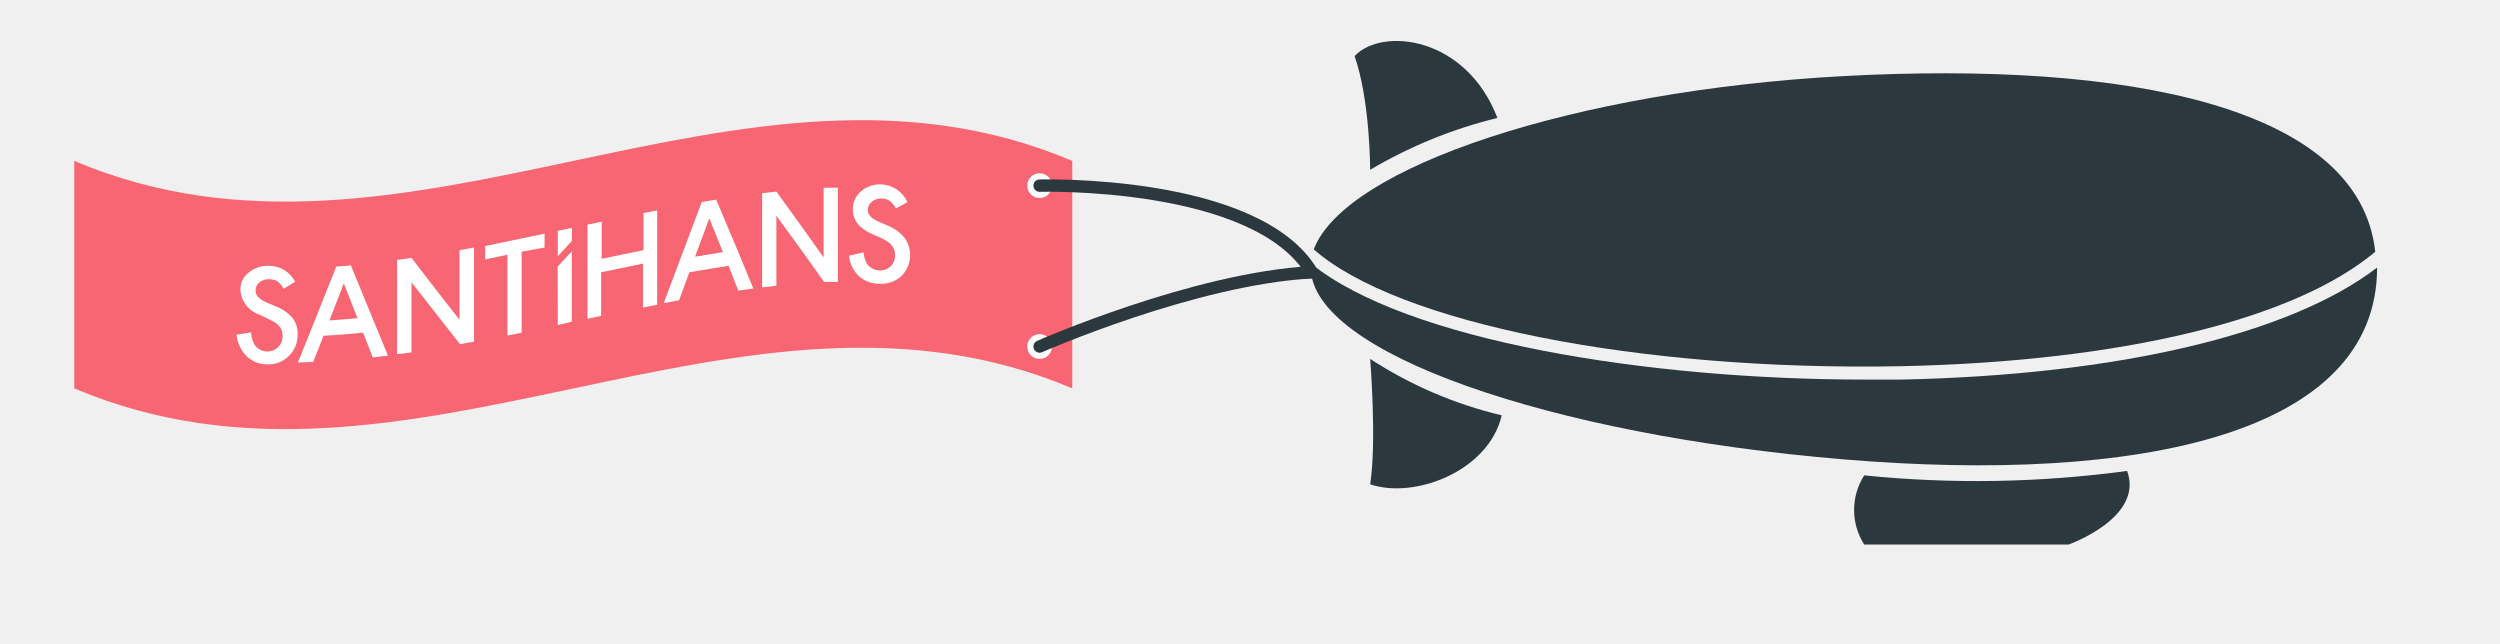
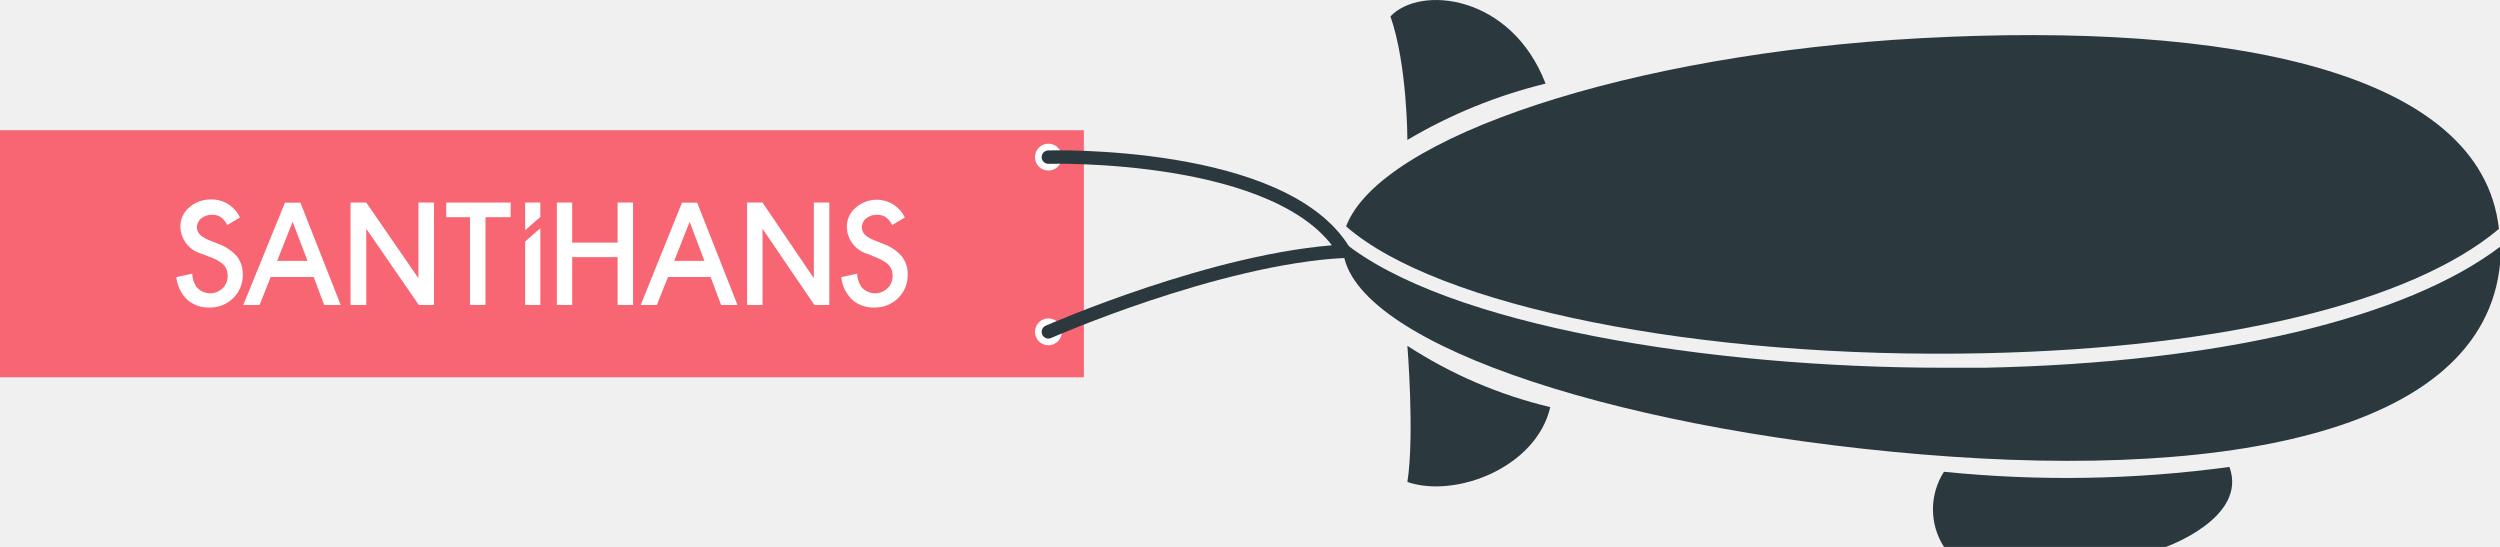
- <svg xmlns="http://www.w3.org/2000/svg" viewBox="0 0 202 52">
+ <svg xmlns="http://www.w3.org/2000/svg" viewBox="0 0 186 40.69">
  <defs>
-     <style>.cls-1{fill:#f96673;}.cls-2{fill:#fff;}.cls-3{fill:none;stroke:#2b393f;stroke-linecap:round;stroke-miterlimit:10;}.cls-4{fill:#2b393f;}</style>
+     <style>
+       .cls-1 {
+         fill: #2b393f;
+       }
+       .cls-2 {
+         fill: #f96673;
+       }
+       .cls-3 {
+         fill: #fff;
+       }
+       .cls-4 {
+         fill: none;
+         stroke: #2b393f;
+         stroke-linecap: round;
+         stroke-miterlimit: 10;
+       }
+     </style>
  </defs>
  <g id="desk">
-     <path class="cls-1" d="M86.64,31.38C59.76,20,32.88,42.78,6,31.38V13C32.88,24.4,59.76,1.6,86.64,13Z" />
-     <path class="cls-2" d="M25.31,29.24l.83-2.11q1.6-.08,3.2-.25l.78,2,1.23-.14q-1.5-3.62-3-7.29l-1.18.09q-1.55,3.91-3.1,7.75Zm2.47-6.34,1.11,2.81q-1.14.11-2.27.18Z" />
-     <path class="cls-2" d="M54.87,24.26,55.7,22q1.59-.28,3.17-.52l.78,2,1.22-.17q-1.48-3.61-3-7.18l-1.17.19q-1.54,4.07-3.07,8.17Zm2.44-6.62,1.1,2.73-2.25.37Z" />
-     <path class="cls-2" d="M33.25,28.48V22.81q2,2.55,3.92,5l1.13-.21V20l-1.17.21v5.63q-1.94-2.47-3.88-5L32.08,21q0,3.81,0,7.61Z" />
-     <path class="cls-2" d="M62.73,23.09V17.43q1.93,2.63,3.86,5.35l1.11,0q0-3.81,0-7.61l-1.15,0q0,2.81,0,5.63-1.91-2.71-3.82-5.32l-1.15.13v7.61Z" />
-     <path class="cls-2" d="M41,20.58v6.53l1.15-.23V20.34L44,20V18.88c-1.6.34-3.2.66-4.8,1v1.08Z" />
-     <path class="cls-2" d="M48.57,25.52V22l3.38-.7v3.55l1.15-.23V17L52,17.21v3l-3.38.7v-3l-1.15.24v7.61Z" />
-     <path class="cls-2" d="M73.32,16.34l-.94.5a1.74,1.74,0,0,0-.5-.62,1.17,1.17,0,0,0-.64-.18,1.14,1.14,0,0,0-.8.26.84.84,0,0,0-.32.67c0,.38.28.68.84.92l.77.34a3.42,3.42,0,0,1,1.37,1,2.4,2.4,0,0,1-.27,3.08,2.42,2.42,0,0,1-1.77.62,2.48,2.48,0,0,1-1.66-.61,2.71,2.71,0,0,1-.8-1.66l1.18-.27a2,2,0,0,0,.28.94,1.25,1.25,0,0,0,1,.52,1.18,1.18,0,0,0,1.26-1.24,1.34,1.34,0,0,0-.06-.42,1.11,1.11,0,0,0-.19-.35,1.59,1.59,0,0,0-.34-.31,3.28,3.28,0,0,0-.5-.28l-.74-.33c-1.05-.46-1.58-1.1-1.58-2a1.86,1.86,0,0,1,.66-1.46,2.29,2.29,0,0,1,1.65-.56A2.4,2.4,0,0,1,73.32,16.34Z" />
-     <path class="cls-2" d="M45.07,26.26,46.2,26V20.31l-1.14,1.23Q45.07,23.9,45.07,26.26Z" />
-     <path class="cls-2" d="M45.07,18.65q0,1,0,2.05l1.14-1.23V18.41Z" />
-     <path class="cls-2" d="M23.85,22.77l-.94.56a1.64,1.64,0,0,0-.5-.6,1.22,1.22,0,0,0-.64-.17,1.17,1.17,0,0,0-.8.25.81.81,0,0,0-.32.67c0,.38.28.69.84.94l.77.33a3.39,3.39,0,0,1,1.37.93A2.06,2.06,0,0,1,24.05,27a2.38,2.38,0,0,1-.71,1.76,2.33,2.33,0,0,1-1.77.68,2.39,2.39,0,0,1-1.66-.67,2.93,2.93,0,0,1-.8-1.73l1.18-.18a2.09,2.09,0,0,0,.28,1,1.25,1.25,0,0,0,1,.54,1.18,1.18,0,0,0,.9-.35,1.25,1.25,0,0,0,.36-.92,1.32,1.32,0,0,0-.06-.41,1,1,0,0,0-.19-.35,1.58,1.58,0,0,0-.34-.3,3.64,3.64,0,0,0-.5-.27L21,25.44a2.28,2.28,0,0,1-1.58-2A1.74,1.74,0,0,1,20.12,22a2.39,2.39,0,0,1,1.65-.52A2.37,2.37,0,0,1,23.85,22.77Z" />
-     <circle class="cls-2" cx="84" cy="15" r="1" />
-     <circle class="cls-2" cx="84" cy="28" r="1" />
-     <path class="cls-3" d="M84,15s17.5-.5,22,7c-9.5.5-22,6-22,6" />
-     <path class="cls-4" d="M110.71,13.72s0-5.59-1.26-9.19c2.21-2.35,9-1.62,11.54,5A37.73,37.73,0,0,0,110.71,13.72Z" />
-     <path class="cls-4" d="M110.71,29s.54,6.67,0,10.13c3.6,1.23,9.59-1.08,10.63-5.57A33.87,33.87,0,0,1,110.71,29Z" />
-     <path class="cls-4" d="M167.14,44H150.63a5.18,5.18,0,0,1,0-5.59,90.19,90.19,0,0,0,21.24-.36C173.26,41.84,167.14,44,167.14,44Z" />
-     <path class="cls-4" d="M153.62,29.59c17.87-.38,31.82-3.79,38.3-9.25-1.29-11.76-20.08-15.43-43-14.19-21.6,1.17-40.23,7.32-42.77,14C112.92,26.1,132.39,30,153.62,29.59Z" />
-     <path class="cls-4" d="M153.64,30.67q-1.51,0-3,0c-17.45,0-37-3.12-44.73-9.39,0,.11,0,.23,0,.34,0,6.85,19.29,13.52,43.08,15.5s43.07-2,43.08-15.5C185.06,27,171.18,30.3,153.64,30.67Z" />
+     <g id="zeppelin">
+       <path class="cls-1" d="M104.71,10.41s0-5.59-1.26-9.19c2.21-2.35,9-1.62,11.54,5A37.73,37.73,0,0,0,104.71,10.41Z" />
+       <path class="cls-1" d="M104.71,25.73s.54,6.67,0,10.13c3.6,1.23,9.59-1.08,10.63-5.57A33.87,33.87,0,0,1,104.71,25.73Z" />
+       <path class="cls-1" d="M161.14,40.69H144.63a5.18,5.18,0,0,1,0-5.59,90.19,90.19,0,0,0,21.24-.36C167.26,38.53,161.14,40.69,161.14,40.69Z" />
+       <path class="cls-1" d="M147.62,26.28c17.87-.38,31.82-3.79,38.3-9.25-1.29-11.76-20.08-15.43-43-14.19-21.6,1.17-40.23,7.32-42.77,14C106.92,22.79,126.39,26.74,147.62,26.28Z" />
+       <path class="cls-1" d="M147.64,27.36q-1.51,0-3,0c-17.45,0-37-3.12-44.73-9.39,0,.11,0,.23,0,.34,0,6.85,19.29,13.52,43.08,15.5s43.07-2,43.08-15.5C179.06,23.67,165.18,27,147.64,27.36Z" />
+     </g>
+     <g id="flag">
+       <g id="flag-2" data-name="flag">
+         <rect class="cls-2" y="9.69" width="80.64" height="18.38" />
+         <path class="cls-3" d="M19.31,22.69l.83-2.08h3.2l.78,2.08h1.23l-3-7.61H21.2l-3.1,7.61Zm2.46-6.19,1.11,2.91H20.62Z" />
+         <path class="cls-3" d="M48.87,22.69l.83-2.08h3.17l.78,2.08h1.22l-3-7.61H50.74l-3.07,7.61Zm2.44-6.19,1.1,2.91H50.16Z" />
+         <polygon class="cls-3" points="27.25 22.69 27.25 17.02 31.16 22.69 32.29 22.69 32.29 15.07 31.13 15.07 31.13 20.7 27.25 15.07 26.08 15.07 26.08 22.69 27.25 22.69" />
+         <polygon class="cls-3" points="56.73 22.69 56.73 17.02 60.59 22.69 61.7 22.69 61.7 15.07 60.55 15.07 60.55 20.7 56.73 15.07 55.58 15.07 55.58 22.69 56.73 22.69" />
+         <polygon class="cls-3" points="34.97 16.16 34.97 22.69 36.12 22.69 36.12 16.16 37.99 16.16 37.99 15.07 33.2 15.07 33.2 16.16 34.97 16.16" />
+         <polygon class="cls-3" points="42.57 22.69 42.57 19.13 45.95 19.13 45.95 22.69 47.1 22.69 47.1 15.07 45.95 15.07 45.95 18.05 42.57 18.05 42.57 15.07 41.43 15.07 41.43 22.69 42.57 22.69" />
+         <path class="cls-3" d="M67.32,16.18l-.94.56a1.62,1.62,0,0,0-.5-.6,1.18,1.18,0,0,0-.64-.16,1.19,1.19,0,0,0-.8.27.85.85,0,0,0-.32.68q0,.56.84.91l.77.31a3.28,3.28,0,0,1,1.37.93,2.09,2.09,0,0,1,.43,1.34,2.35,2.35,0,0,1-.71,1.76,2.43,2.43,0,0,1-1.77.7,2.37,2.37,0,0,1-1.66-.59,2.73,2.73,0,0,1-.8-1.67l1.18-.26a2,2,0,0,0,.28.94,1.33,1.33,0,0,0,2,.13,1.26,1.26,0,0,0,.36-.92,1.3,1.3,0,0,0-.06-.41,1,1,0,0,0-.19-.34,1.56,1.56,0,0,0-.34-.29,3.3,3.3,0,0,0-.5-.26l-.74-.31a2.14,2.14,0,0,1-1.58-2,1.86,1.86,0,0,1,.66-1.45,2.4,2.4,0,0,1,1.65-.59A2.31,2.31,0,0,1,67.32,16.18Z" />
+         <polygon class="cls-3" points="39.07 22.69 40.2 22.69 40.2 16.98 39.07 17.97 39.07 22.69" />
+         <polygon class="cls-3" points="39.07 15.07 39.07 17.13 40.2 16.14 40.2 15.07 39.07 15.07" />
+         <path class="cls-3" d="M17.85,16.18l-.94.56a1.62,1.62,0,0,0-.5-.6,1.18,1.18,0,0,0-.64-.16,1.19,1.19,0,0,0-.8.27.85.85,0,0,0-.32.68q0,.56.84.91l.77.31a3.28,3.28,0,0,1,1.37.93,2.09,2.09,0,0,1,.43,1.34,2.35,2.35,0,0,1-.71,1.76,2.43,2.43,0,0,1-1.77.7,2.37,2.37,0,0,1-1.66-.59,2.73,2.73,0,0,1-.8-1.67l1.18-.26a2,2,0,0,0,.28.94,1.33,1.33,0,0,0,2,.13,1.26,1.26,0,0,0,.36-.92,1.3,1.3,0,0,0-.06-.41,1,1,0,0,0-.19-.34,1.56,1.56,0,0,0-.34-.29,3.3,3.3,0,0,0-.5-.26L15,18.88a2.14,2.14,0,0,1-1.58-2,1.86,1.86,0,0,1,.66-1.45,2.4,2.4,0,0,1,1.65-.59A2.31,2.31,0,0,1,17.85,16.18Z" />
+       </g>
+       <circle class="cls-3" cx="78" cy="11.69" r="1" />
+       <circle class="cls-3" cx="78" cy="24.69" r="1" />
+       <path class="cls-4" d="M78,11.69s17.5-.5,22,7c-9.5.5-22,6-22,6" />
+     </g>
  </g>
</svg>
